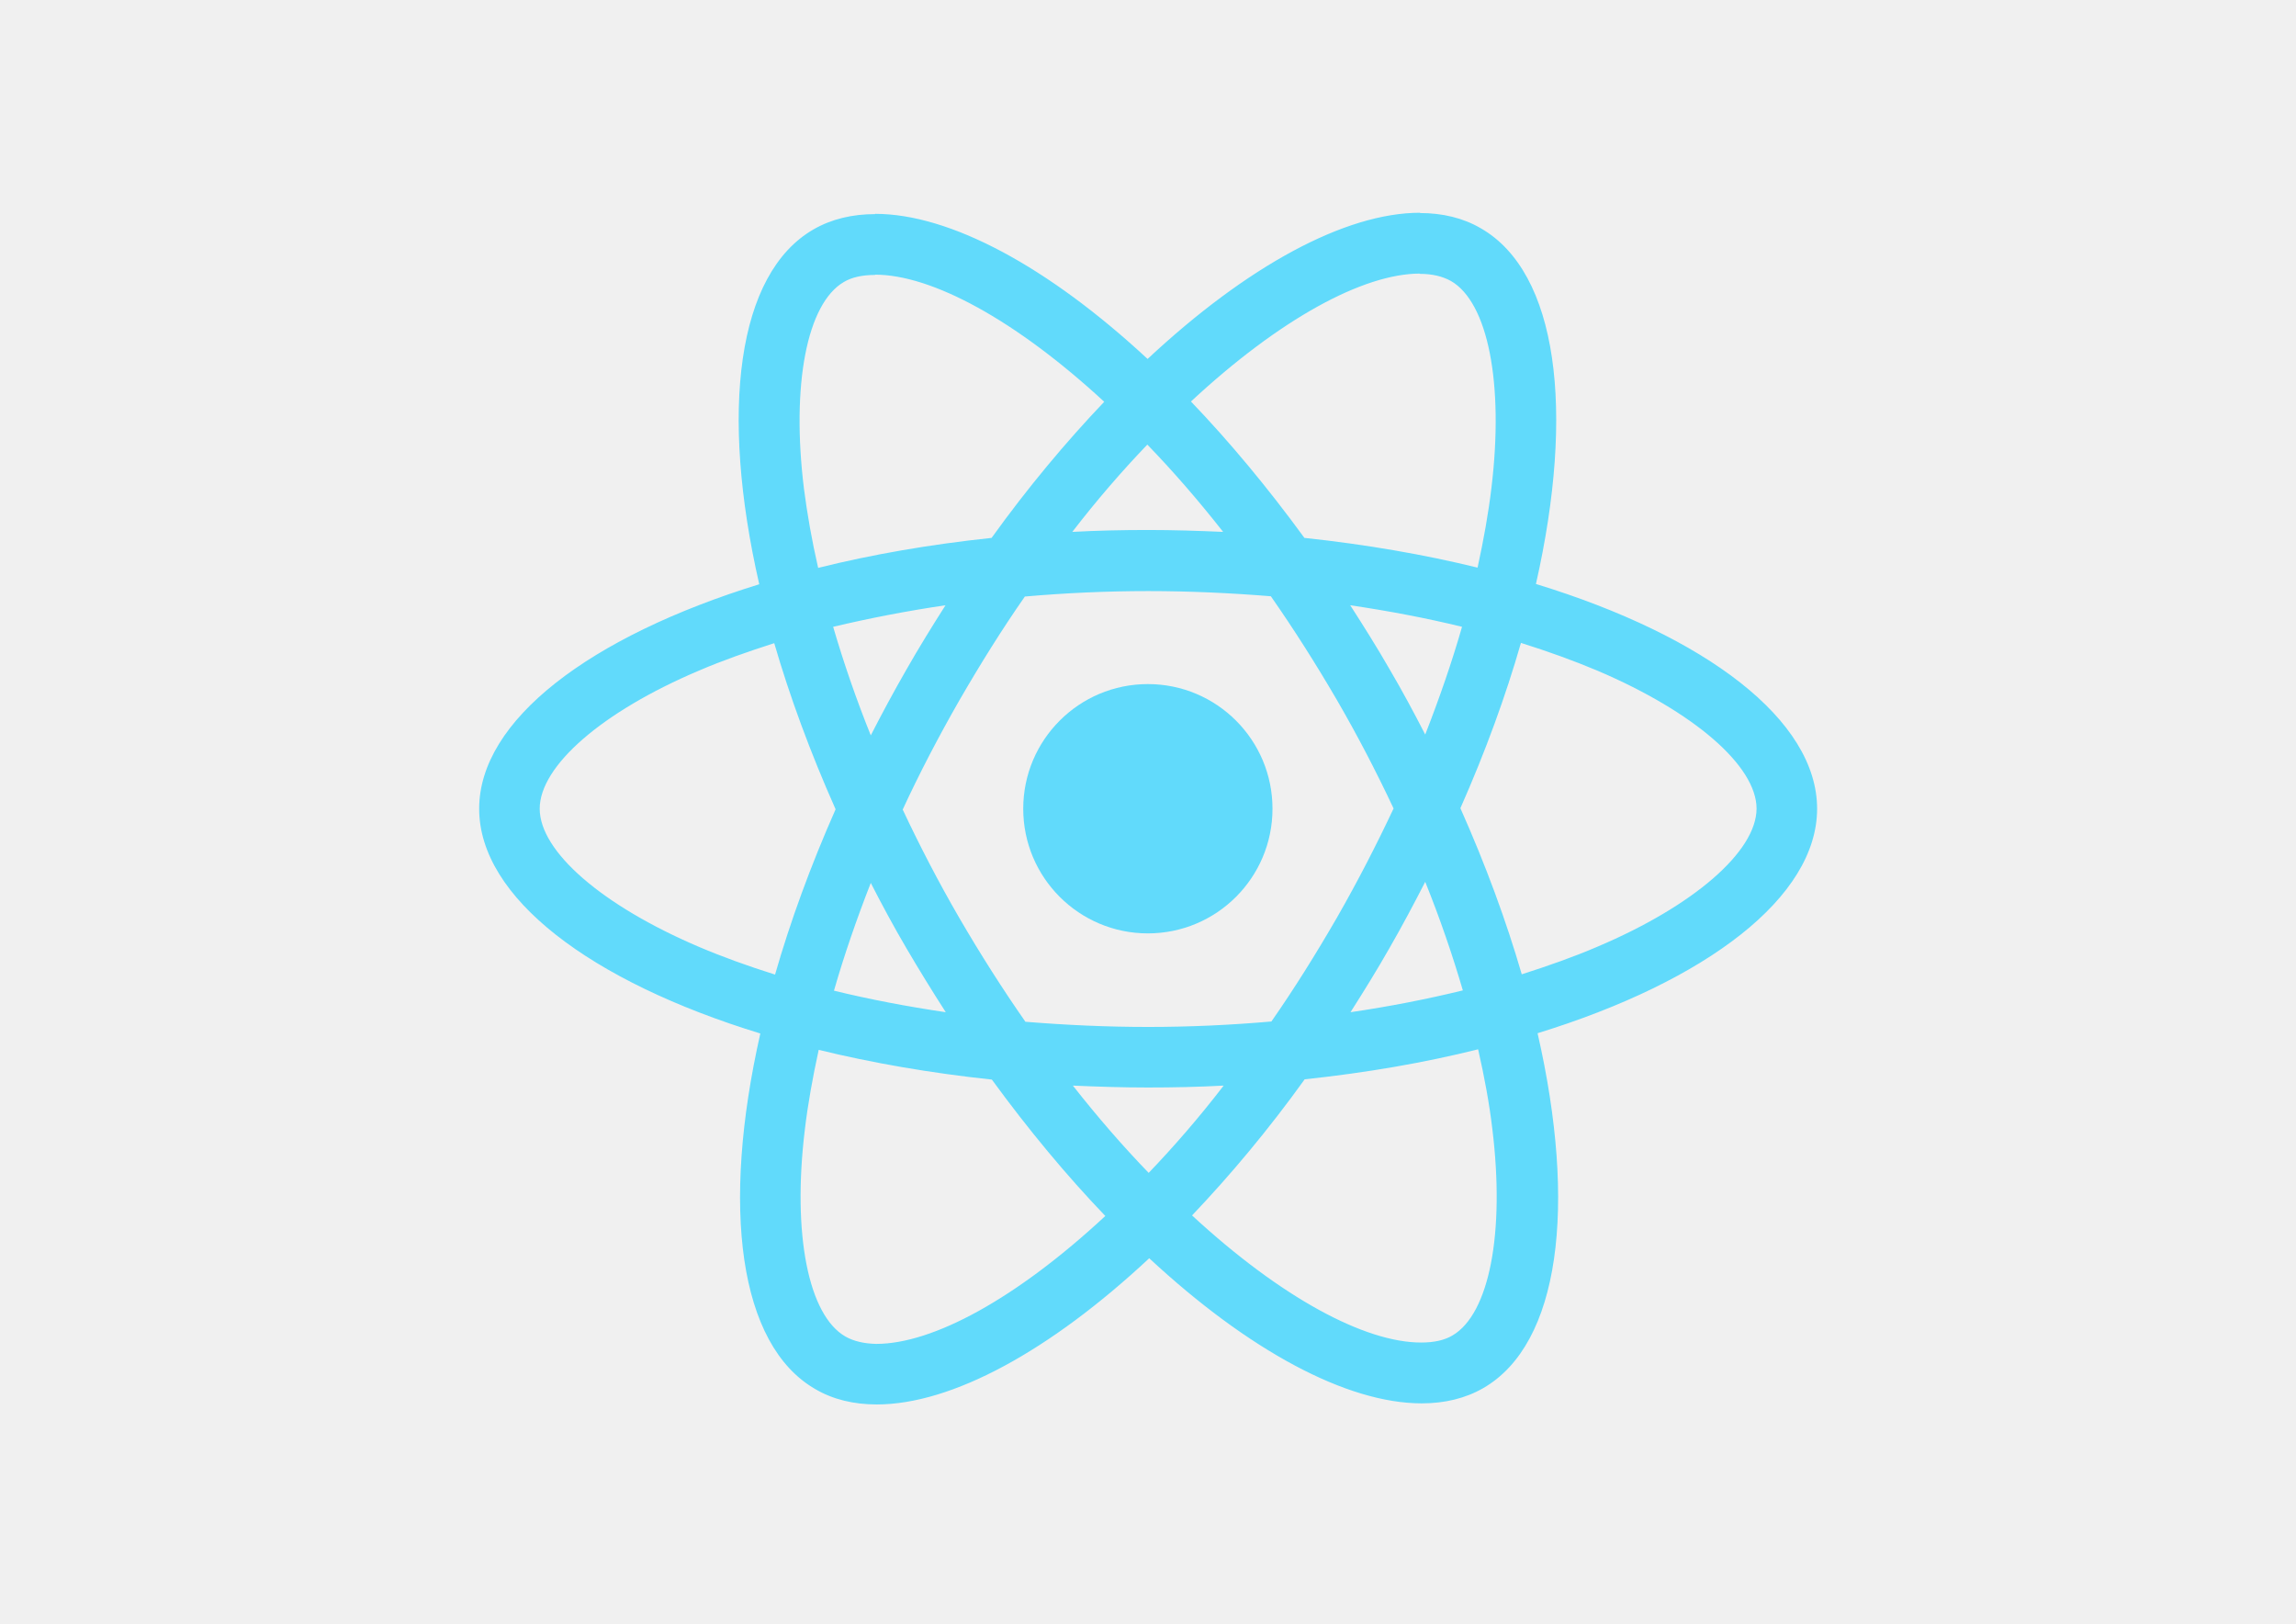
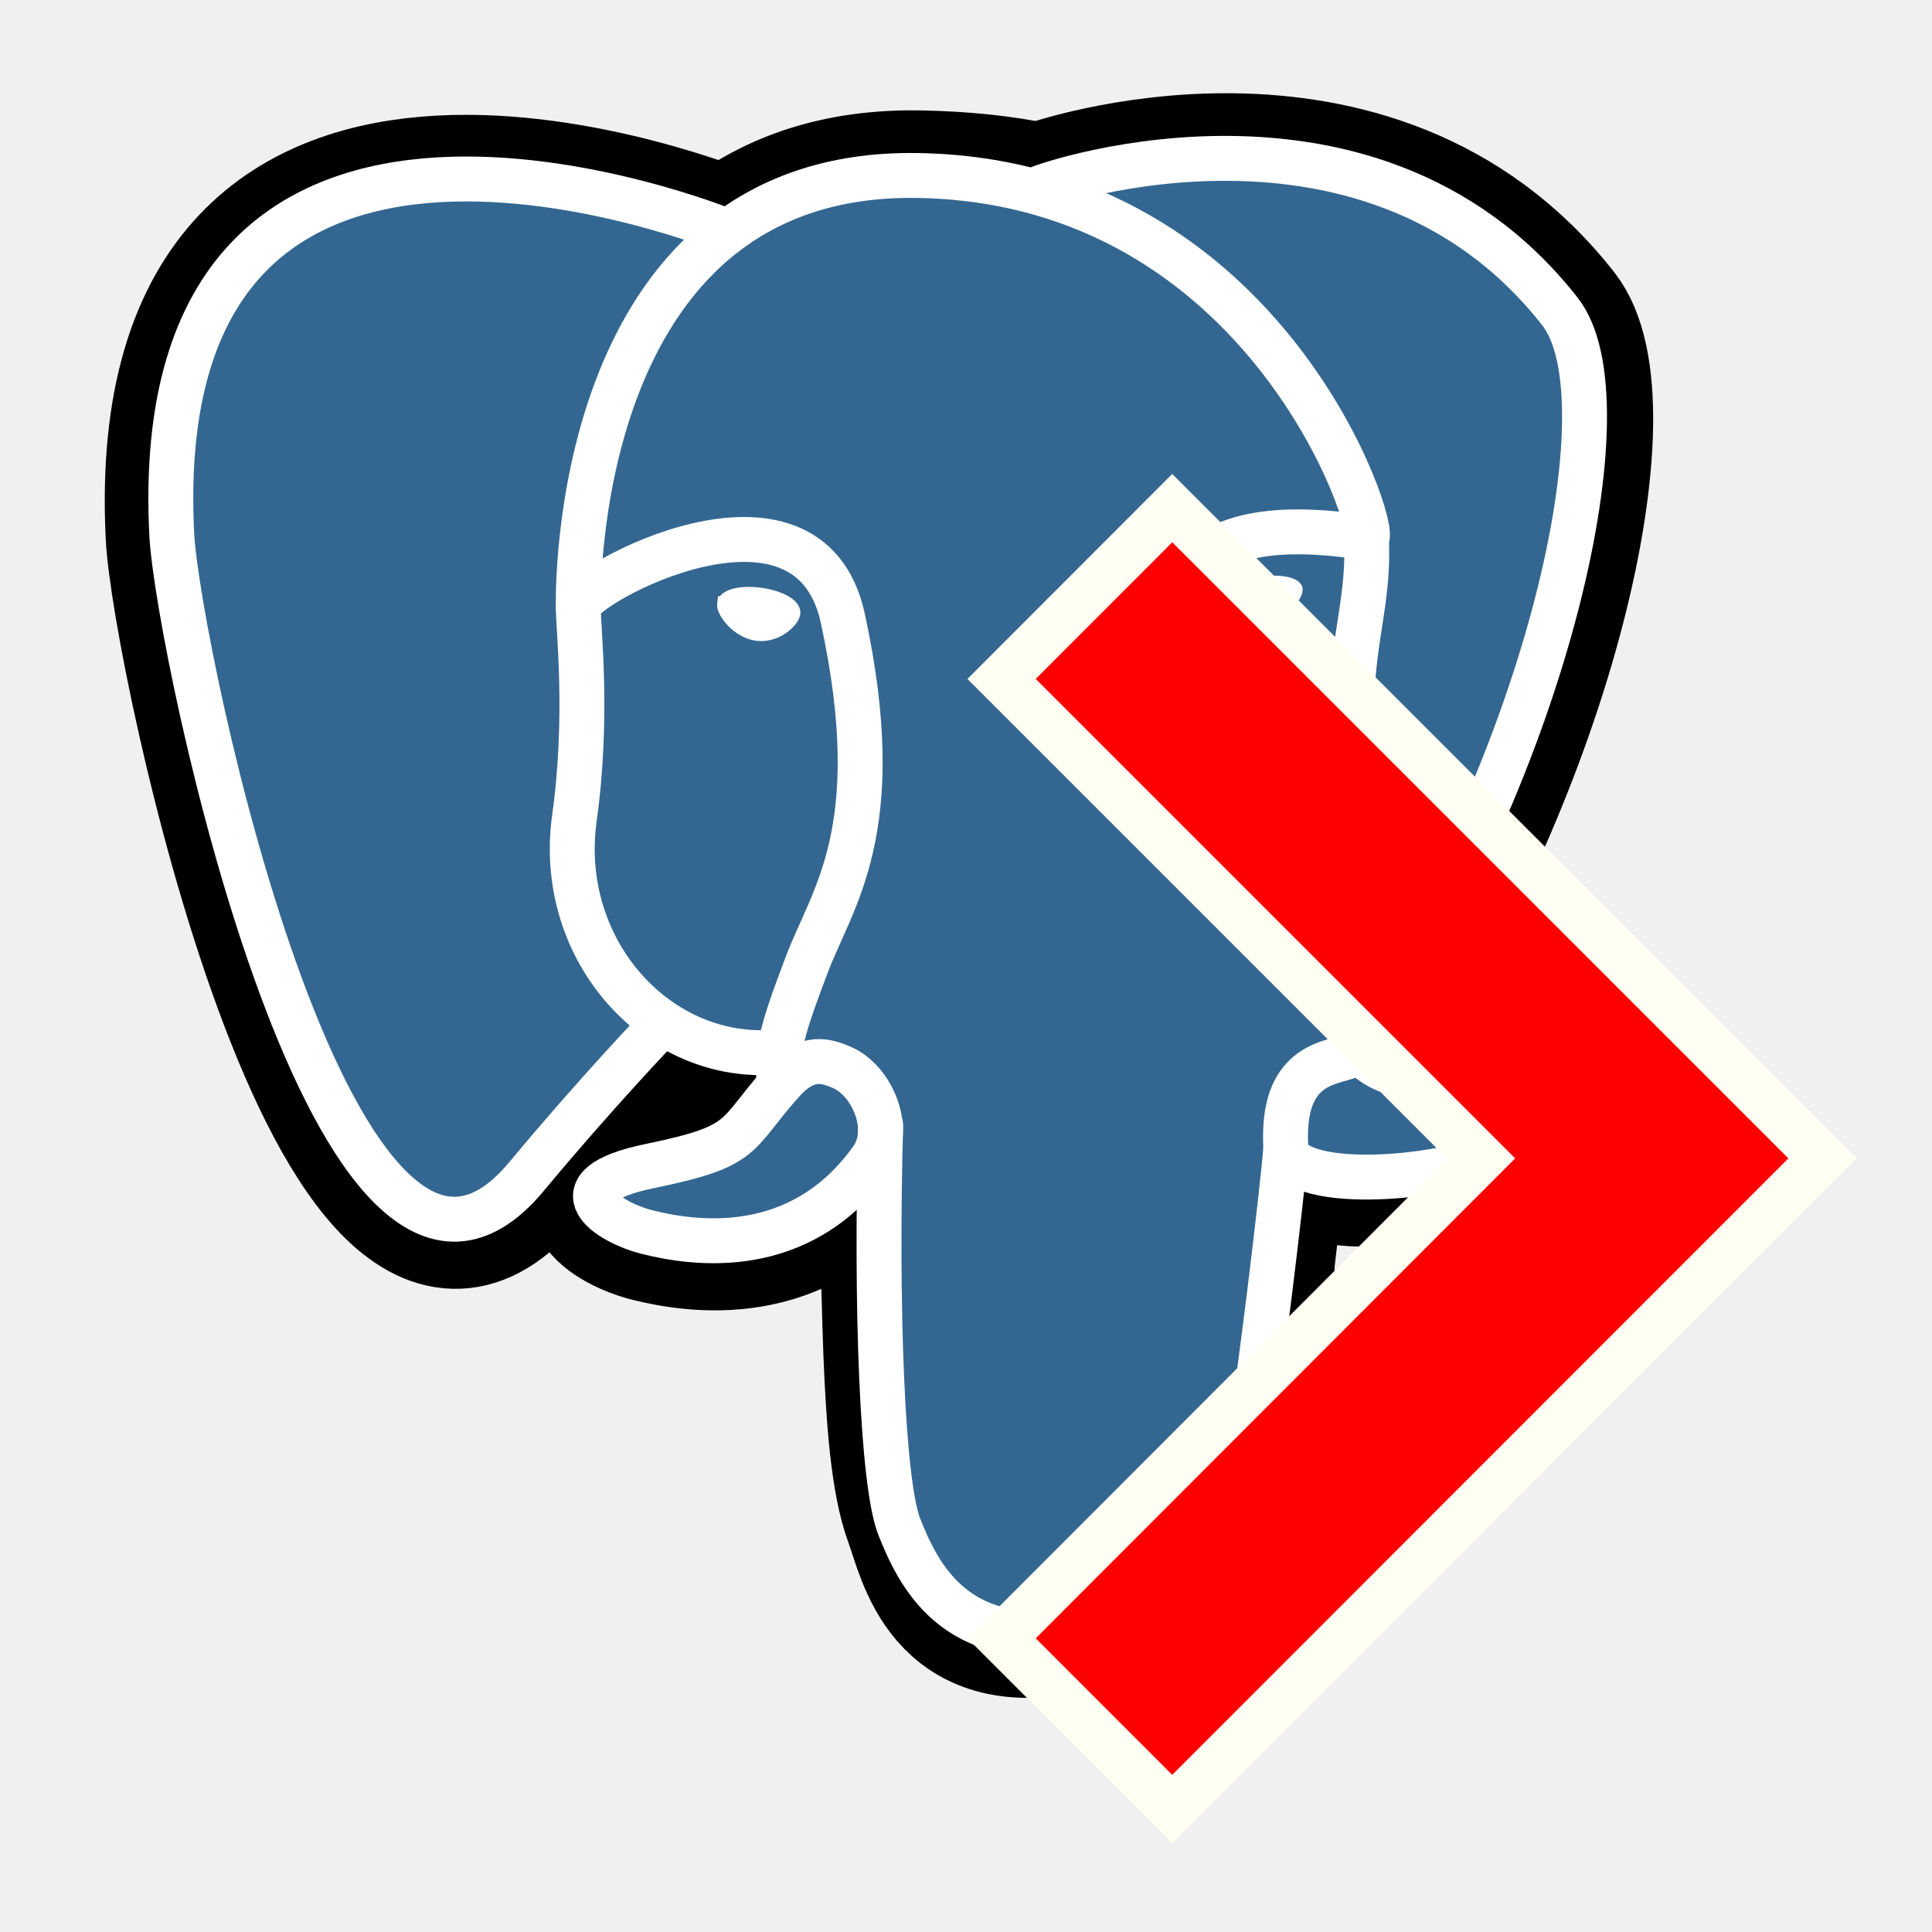
- <svg xmlns="http://www.w3.org/2000/svg" viewBox="0 0 841.9 595.3">
-   <g fill="#61DAFB">
-     <path d="M666.3 296.5c0-32.5-40.7-63.3-103.1-82.4 14.4-63.6 8-114.2-20.2-130.4-6.5-3.8-14.1-5.6-22.4-5.6v22.3c4.6 0 8.3.9 11.4 2.6 13.6 7.8 19.5 37.5 14.9 75.7-1.1 9.4-2.9 19.3-5.1 29.4-19.6-4.8-41-8.5-63.5-10.9-13.5-18.5-27.5-35.3-41.6-50 32.6-30.3 63.2-46.9 84-46.9V78c-27.5 0-63.5 19.6-99.9 53.6-36.4-33.8-72.4-53.2-99.9-53.2v22.3c20.7 0 51.4 16.5 84 46.6-14 14.7-28 31.4-41.3 49.9-22.6 2.4-44 6.1-63.6 11-2.3-10-4-19.7-5.2-29-4.7-38.2 1.1-67.9 14.6-75.8 3-1.8 6.9-2.6 11.5-2.6V78.5c-8.4 0-16 1.8-22.6 5.6-28.1 16.2-34.4 66.7-19.9 130.1-62.2 19.2-102.7 49.9-102.7 82.3 0 32.5 40.7 63.3 103.1 82.4-14.4 63.6-8 114.2 20.2 130.4 6.5 3.8 14.1 5.6 22.5 5.6 27.5 0 63.5-19.6 99.9-53.6 36.4 33.8 72.4 53.2 99.9 53.2 8.4 0 16-1.8 22.6-5.6 28.1-16.2 34.4-66.7 19.9-130.1 62-19.1 102.5-49.9 102.5-82.3zm-130.2-66.7c-3.7 12.9-8.3 26.2-13.5 39.5-4.1-8-8.4-16-13.1-24-4.6-8-9.5-15.8-14.4-23.4 14.2 2.1 27.9 4.7 41 7.9zm-45.8 106.5c-7.8 13.5-15.8 26.3-24.1 38.2-14.9 1.3-30 2-45.2 2-15.1 0-30.2-.7-45-1.9-8.3-11.9-16.4-24.6-24.2-38-7.6-13.1-14.5-26.4-20.8-39.8 6.2-13.4 13.2-26.8 20.7-39.9 7.8-13.5 15.8-26.3 24.1-38.2 14.9-1.3 30-2 45.2-2 15.1 0 30.2.7 45 1.9 8.3 11.9 16.4 24.6 24.2 38 7.6 13.1 14.5 26.4 20.8 39.8-6.3 13.4-13.2 26.8-20.7 39.9zm32.3-13c5.4 13.4 10 26.8 13.8 39.8-13.1 3.2-26.9 5.9-41.2 8 4.9-7.7 9.8-15.6 14.4-23.7 4.6-8 8.9-16.1 13-24.1zM421.2 430c-9.3-9.6-18.6-20.3-27.8-32 9 .4 18.2.7 27.5.7 9.4 0 18.7-.2 27.8-.7-9 11.7-18.3 22.4-27.5 32zm-74.4-58.9c-14.2-2.1-27.9-4.7-41-7.9 3.7-12.9 8.3-26.2 13.5-39.5 4.1 8 8.4 16 13.1 24 4.7 8 9.5 15.8 14.4 23.4zM420.7 163c9.3 9.6 18.6 20.3 27.8 32-9-.4-18.2-.7-27.5-.7-9.4 0-18.7.2-27.8.7 9-11.7 18.3-22.4 27.5-32zm-74 58.9c-4.9 7.7-9.8 15.6-14.4 23.7-4.6 8-8.9 16-13 24-5.4-13.4-10-26.8-13.8-39.8 13.1-3.1 26.9-5.8 41.2-7.9zm-90.5 125.2c-35.4-15.1-58.3-34.9-58.3-50.6 0-15.7 22.9-35.6 58.3-50.6 8.6-3.7 18-7 27.7-10.1 5.7 19.6 13.2 40 22.5 60.9-9.2 20.8-16.6 41.1-22.2 60.6-9.9-3.1-19.3-6.5-28-10.2zM310 490c-13.6-7.8-19.5-37.5-14.9-75.7 1.1-9.4 2.9-19.3 5.1-29.4 19.6 4.8 41 8.5 63.5 10.9 13.5 18.5 27.5 35.3 41.6 50-32.6 30.3-63.2 46.9-84 46.9-4.5-.1-8.3-1-11.3-2.7zm237.2-76.2c4.7 38.2-1.1 67.9-14.6 75.8-3 1.8-6.9 2.6-11.5 2.6-20.7 0-51.4-16.5-84-46.6 14-14.7 28-31.4 41.3-49.9 22.6-2.4 44-6.1 63.6-11 2.3 10.1 4.1 19.8 5.2 29.1zm38.5-66.7c-8.6 3.7-18 7-27.7 10.1-5.7-19.6-13.2-40-22.5-60.9 9.2-20.8 16.6-41.1 22.2-60.6 9.9 3.1 19.3 6.5 28.1 10.2 35.4 15.1 58.3 34.9 58.3 50.6-.1 15.7-23 35.6-58.4 50.6zM320.8 78.4z" />
-     <circle cx="420.9" cy="296.5" r="45.7" />
-     <path d="M520.5 78.1z" />
+ <svg xmlns="http://www.w3.org/2000/svg" width="16" height="16" viewBox="0 0 12 12" xml:space="preserve" version="1.1" id="svg28">
+   <defs id="defs32" />
+   <g id="orginal" style="clip-rule:nonzero;fill-rule:nonzero;stroke:#000000;stroke-miterlimit:4" transform="matrix(0.02574972,0,0,0.02574972,49.96366,-52.65428)" />
+   <g id="Layer_x0020_3" style="clip-rule:nonzero;fill:none;fill-rule:nonzero;stroke:#ffffff;stroke-width:12.465;stroke-linecap:round;stroke-linejoin:round;stroke-miterlimit:4" transform="matrix(0.02237781,0,0,0.02237781,0.6394473,0.5790643)">
+     <path style="fill:#000000;stroke:#000000;stroke-width:37.395;stroke-linecap:butt;stroke-linejoin:miter" d="m 323.205,324.227 c 2.833,-23.601 1.984,-27.062 19.563,-23.239 l 4.463,0.392 c 13.517,0.615 31.199,-2.174 41.587,-7 22.362,-10.376 35.622,-27.7 13.572,-23.148 -50.297,10.376 -53.755,-6.655 -53.755,-6.655 C 401.746,185.774 423.948,85.741 404.784,61.255 352.514,-5.534 262.036,26.049 260.522,26.869 l -0.482,0.089 c -9.938,-2.062 -21.06,-3.294 -33.554,-3.496 -22.761,-0.374 -40.032,5.967 -53.133,15.904 0,0 -161.408,-66.498 -153.899,83.628 1.597,31.936 45.777,241.655 98.47,178.31 19.259,-23.163 37.871,-42.748 37.871,-42.748 9.242,6.14 20.307,9.272 31.912,8.147 l 0.897,-0.765 c -0.281,2.876 -0.157,5.689 0.359,9.019 -13.572,15.167 -9.584,17.83 -36.723,23.416 -27.457,5.659 -11.326,15.734 -0.797,18.367 12.768,3.193 42.305,7.716 62.268,-20.224 l -0.795,3.188 c 5.325,4.26 4.965,30.619 5.72,49.452 0.756,18.834 2.017,36.409 5.856,46.771 3.839,10.36 8.369,37.05 44.036,29.406 29.809,-6.388 52.6,-15.582 54.677,-101.107" id="path3" />
+     <path style="fill:#336791;stroke:none" d="m 402.395,271.23 c -50.302,10.376 -53.76,-6.655 -53.76,-6.655 53.111,-78.808 75.313,-178.843 56.153,-203.326 -52.27,-66.785 -142.752,-35.2 -144.262,-34.38 l -0.486,0.087 c -9.938,-2.063 -21.06,-3.292 -33.56,-3.496 -22.761,-0.373 -40.026,5.967 -53.127,15.902 0,0 -161.411,-66.495 -153.904,83.63 1.597,31.938 45.776,241.657 98.471,178.312 19.26,-23.163 37.869,-42.748 37.869,-42.748 9.243,6.14 20.308,9.272 31.908,8.147 l 0.901,-0.765 c -0.28,2.876 -0.152,5.689 0.361,9.019 -13.575,15.167 -9.586,17.83 -36.723,23.416 -27.459,5.659 -11.328,15.734 -0.796,18.367 12.768,3.193 42.307,7.716 62.266,-20.224 l -0.796,3.188 c 5.319,4.26 9.054,27.711 8.428,48.969 -0.626,21.259 -1.044,35.854 3.147,47.254 4.191,11.4 8.368,37.05 44.042,29.406 29.809,-6.388 45.256,-22.942 47.405,-50.555 1.525,-19.631 4.976,-16.729 5.194,-34.28 l 2.768,-8.309 c 3.192,-26.611 0.507,-35.196 18.872,-31.203 l 4.463,0.392 c 13.517,0.615 31.208,-2.174 41.591,-7 22.358,-10.376 35.618,-27.7 13.573,-23.148 z" id="path5" />
+     <path d="m 215.866,286.484 c -1.385,49.516 0.348,99.377 5.193,111.495 4.848,12.118 15.223,35.688 50.9,28.045 29.806,-6.39 40.651,-18.756 45.357,-46.051 3.466,-20.082 10.148,-75.854 11.005,-87.281" id="path7" />
+     <path d="m 173.104,38.256 c 0,0 -161.521,-66.016 -154.012,84.109 1.597,31.938 45.779,241.664 98.473,178.316 19.256,-23.166 36.671,-41.335 36.671,-41.335" id="path9" />
+     <path d="m 260.349,26.207 c -5.591,1.753 89.848,-34.889 144.087,34.417 19.159,24.484 -3.043,124.519 -56.153,203.329" id="path11" />
+     <path style="stroke-linejoin:bevel" d="m 348.282,263.953 c 0,0 3.461,17.036 53.764,6.653 22.04,-4.552 8.776,12.774 -13.577,23.155 -18.345,8.514 -59.474,10.696 -60.146,-1.069 -1.729,-30.355 21.647,-21.133 19.96,-28.739 -1.525,-6.85 -11.979,-13.573 -18.894,-30.338 -6.037,-14.633 -82.796,-126.849 21.287,-110.183 3.813,-0.789 -27.146,-99.002 -124.553,-100.599 -97.385,-1.597 -94.19,119.762 -94.19,119.762" id="path13" />
+     <path d="m 188.604,274.334 c -13.577,15.166 -9.584,17.829 -36.723,23.417 -27.459,5.66 -11.326,15.733 -0.797,18.365 12.768,3.195 42.307,7.718 62.266,-20.229 6.078,-8.509 -0.036,-22.086 -8.385,-25.547 -4.034,-1.671 -9.428,-3.765 -16.361,3.994 z" id="path15" />
+     <path d="m 187.715,274.069 c -1.368,-8.917 2.93,-19.528 7.536,-31.942 6.922,-18.626 22.893,-37.255 10.117,-96.339 -9.523,-44.029 -73.396,-9.163 -73.436,-3.193 -0.039,5.968 2.889,30.26 -1.067,58.548 -5.162,36.913 23.488,68.132 56.479,64.938" id="path17" />
+     <path style="fill:#ffffff;stroke-width:4.155;stroke-linecap:butt;stroke-linejoin:miter" d="m 172.517,141.7 c -0.288,2.039 3.733,7.48 8.976,8.207 5.234,0.73 9.714,-3.522 9.998,-5.559 0.284,-2.039 -3.732,-4.285 -8.977,-5.015 -5.237,-0.731 -9.719,0.333 -9.996,2.367 z" id="path19" />
+     <path style="fill:#ffffff;stroke-width:2.078;stroke-linecap:butt;stroke-linejoin:miter" d="m 331.941,137.543 c 0.284,2.039 -3.732,7.48 -8.976,8.207 -5.238,0.73 -9.718,-3.522 -10.005,-5.559 -0.277,-2.039 3.74,-4.285 8.979,-5.015 5.239,-0.73 9.718,0.333 10.002,2.368 z" id="path21" />
+     <path d="m 350.676,123.432 c 0.863,15.994 -3.445,26.888 -3.988,43.914 -0.804,24.748 11.799,53.074 -7.191,81.435" id="path23" />
+     <path style="stroke-width:3" d="M 0,60.232" id="path25" />
  </g>
+   <path style="color:#000000;font-style:normal;font-variant:normal;font-weight:normal;font-stretch:normal;font-size:medium;line-height:normal;font-family:sans-serif;font-variant-ligatures:normal;font-variant-position:normal;font-variant-caps:normal;font-variant-numeric:normal;font-variant-alternates:normal;font-feature-settings:normal;text-indent:0;text-align:start;text-decoration:none;text-decoration-line:none;text-decoration-style:solid;text-decoration-color:#000000;letter-spacing:normal;word-spacing:normal;text-transform:none;writing-mode:lr-tb;direction:ltr;text-orientation:mixed;dominant-baseline:auto;baseline-shift:baseline;text-anchor:start;white-space:normal;shape-padding:0;clip-rule:nonzero;display:inline;overflow:visible;visibility:visible;opacity:1;isolation:auto;mix-blend-mode:normal;color-interpolation:sRGB;color-interpolation-filters:linearRGB;solid-color:#000000;solid-opacity:1;vector-effect:none;fill:#ff0000;fill-opacity:1;fill-rule:evenodd;stroke:#fffff4;stroke-width:0.3;stroke-linecap:butt;stroke-linejoin:miter;stroke-miterlimit:4;stroke-dasharray:none;stroke-dashoffset:0;stroke-opacity:1;color-rendering:auto;image-rendering:auto;shape-rendering:auto;text-rendering:auto;enable-background:accumulate" d="M 7.281,3.156 6.221,4.217 9.199,7.195 6.221,10.176 7.281,11.236 11.32,7.195 Z" id="path4501" />
</svg>
